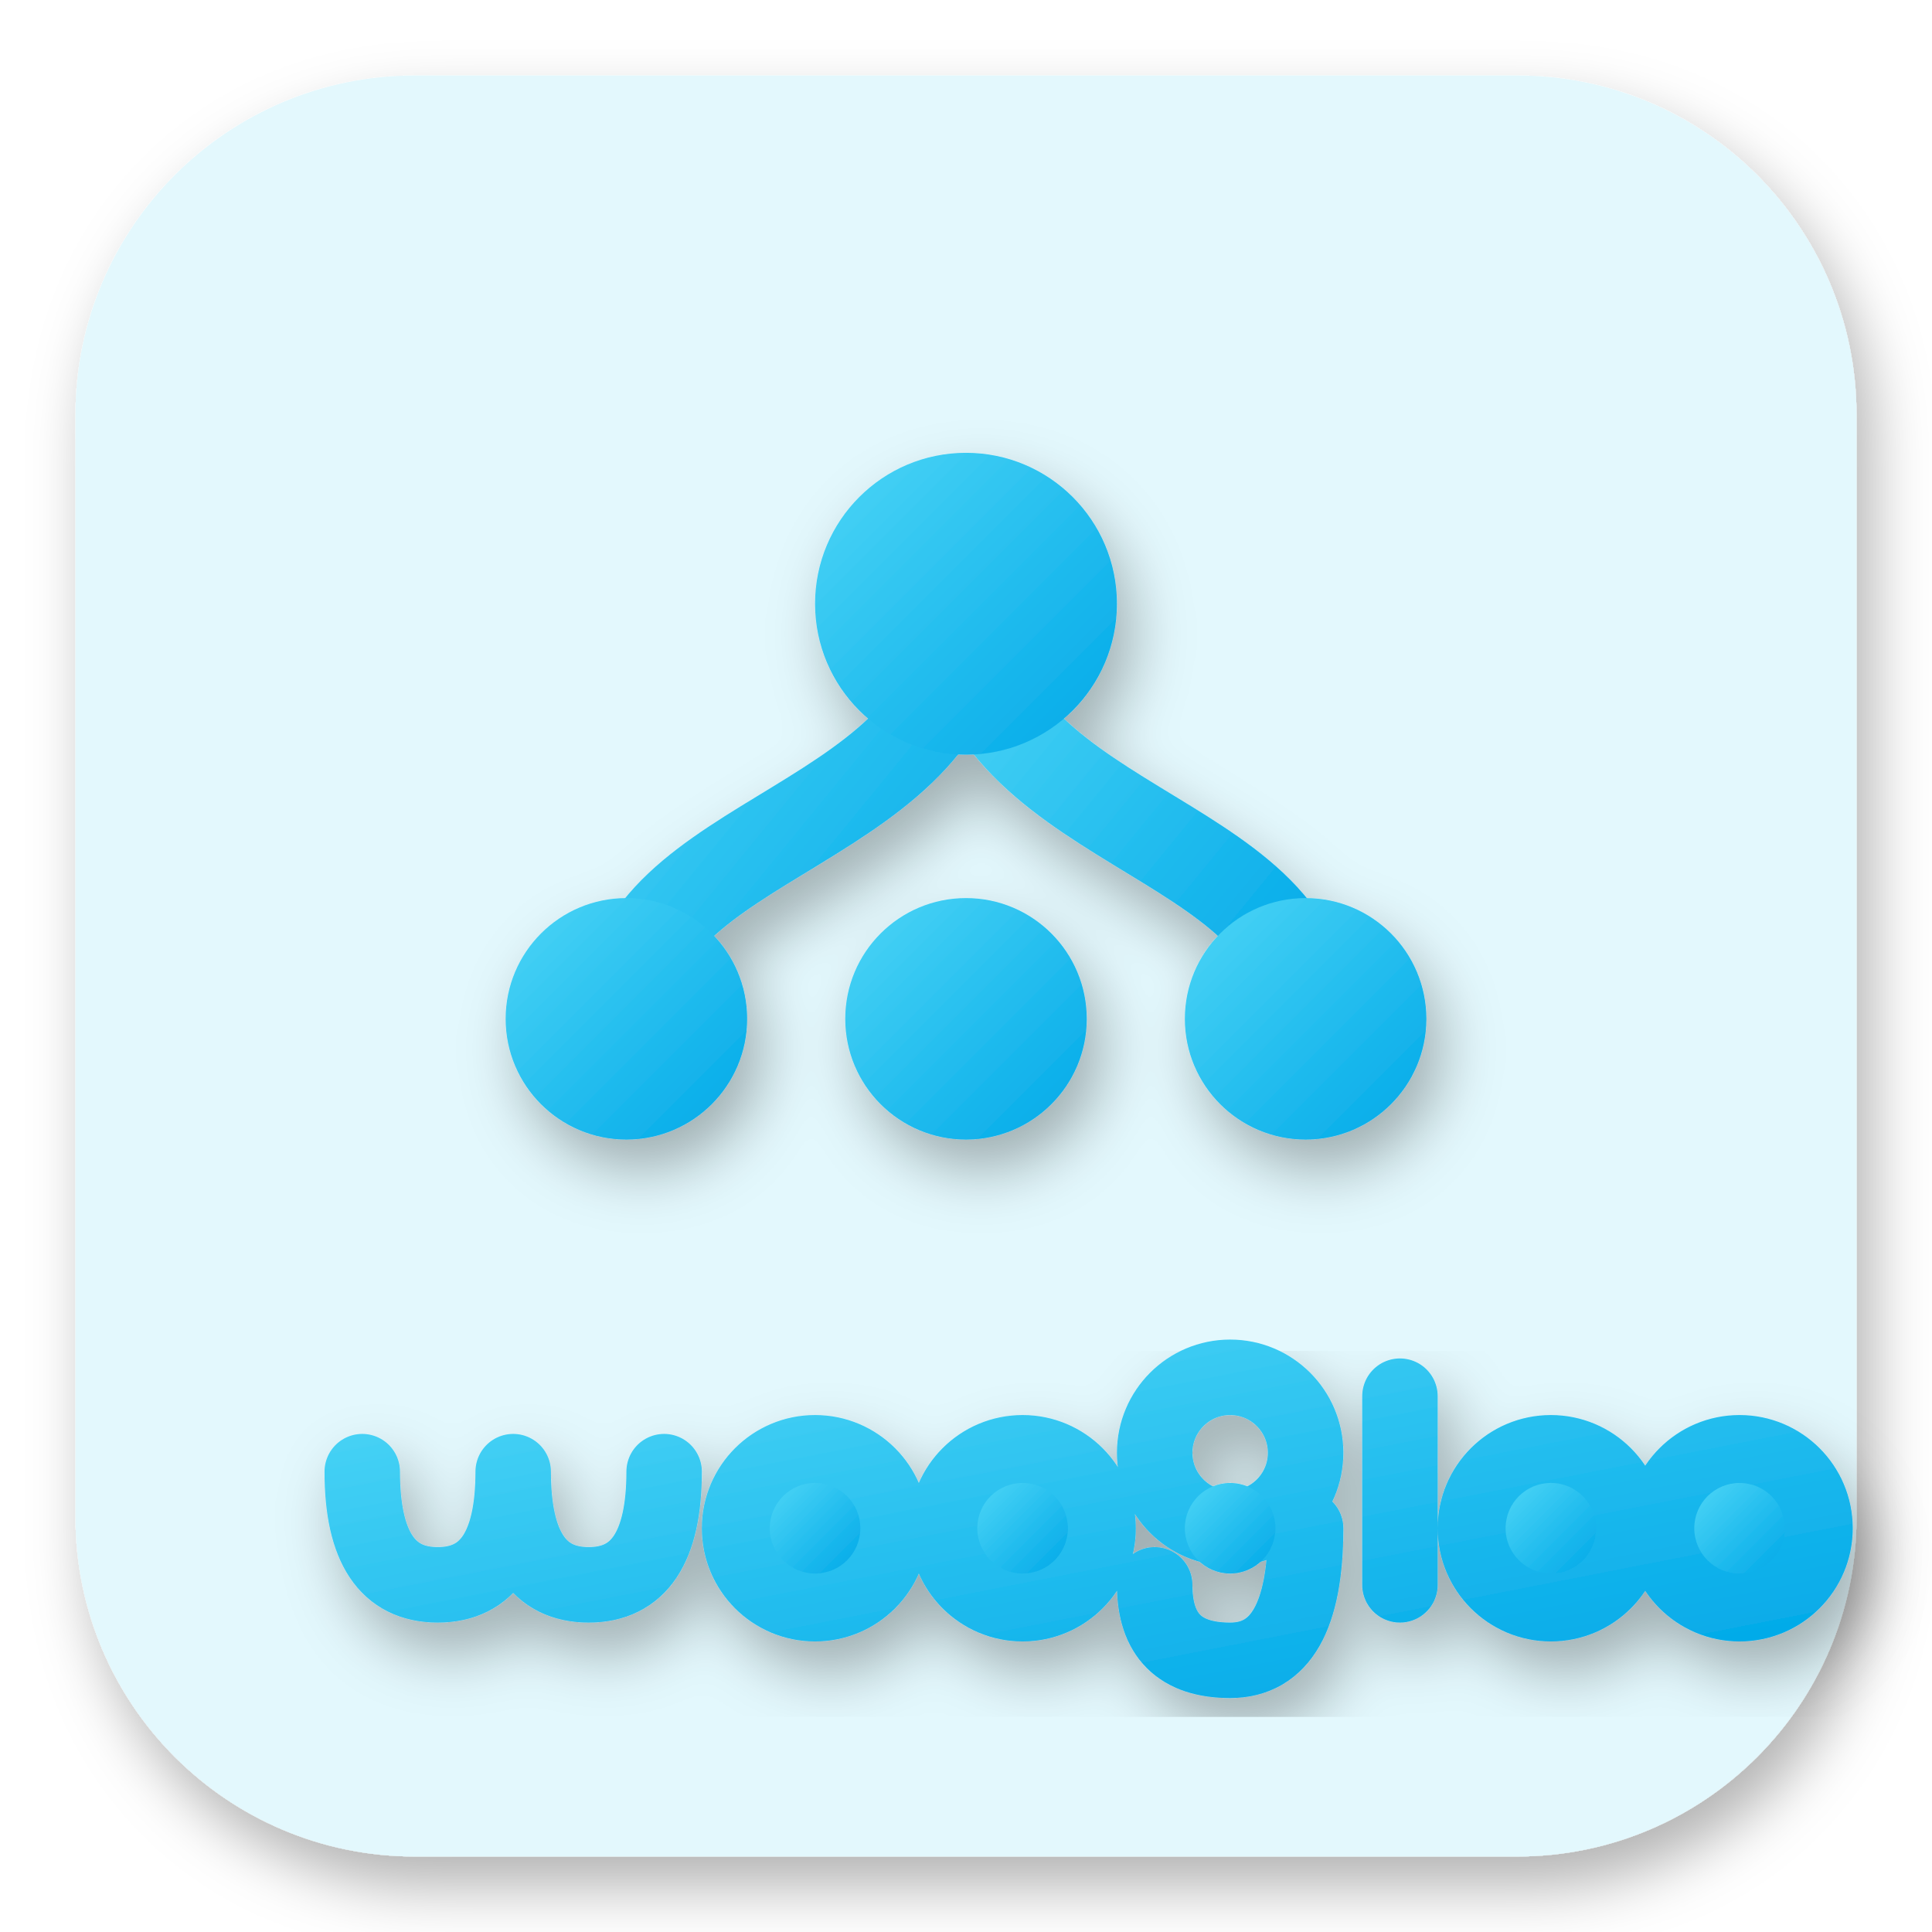
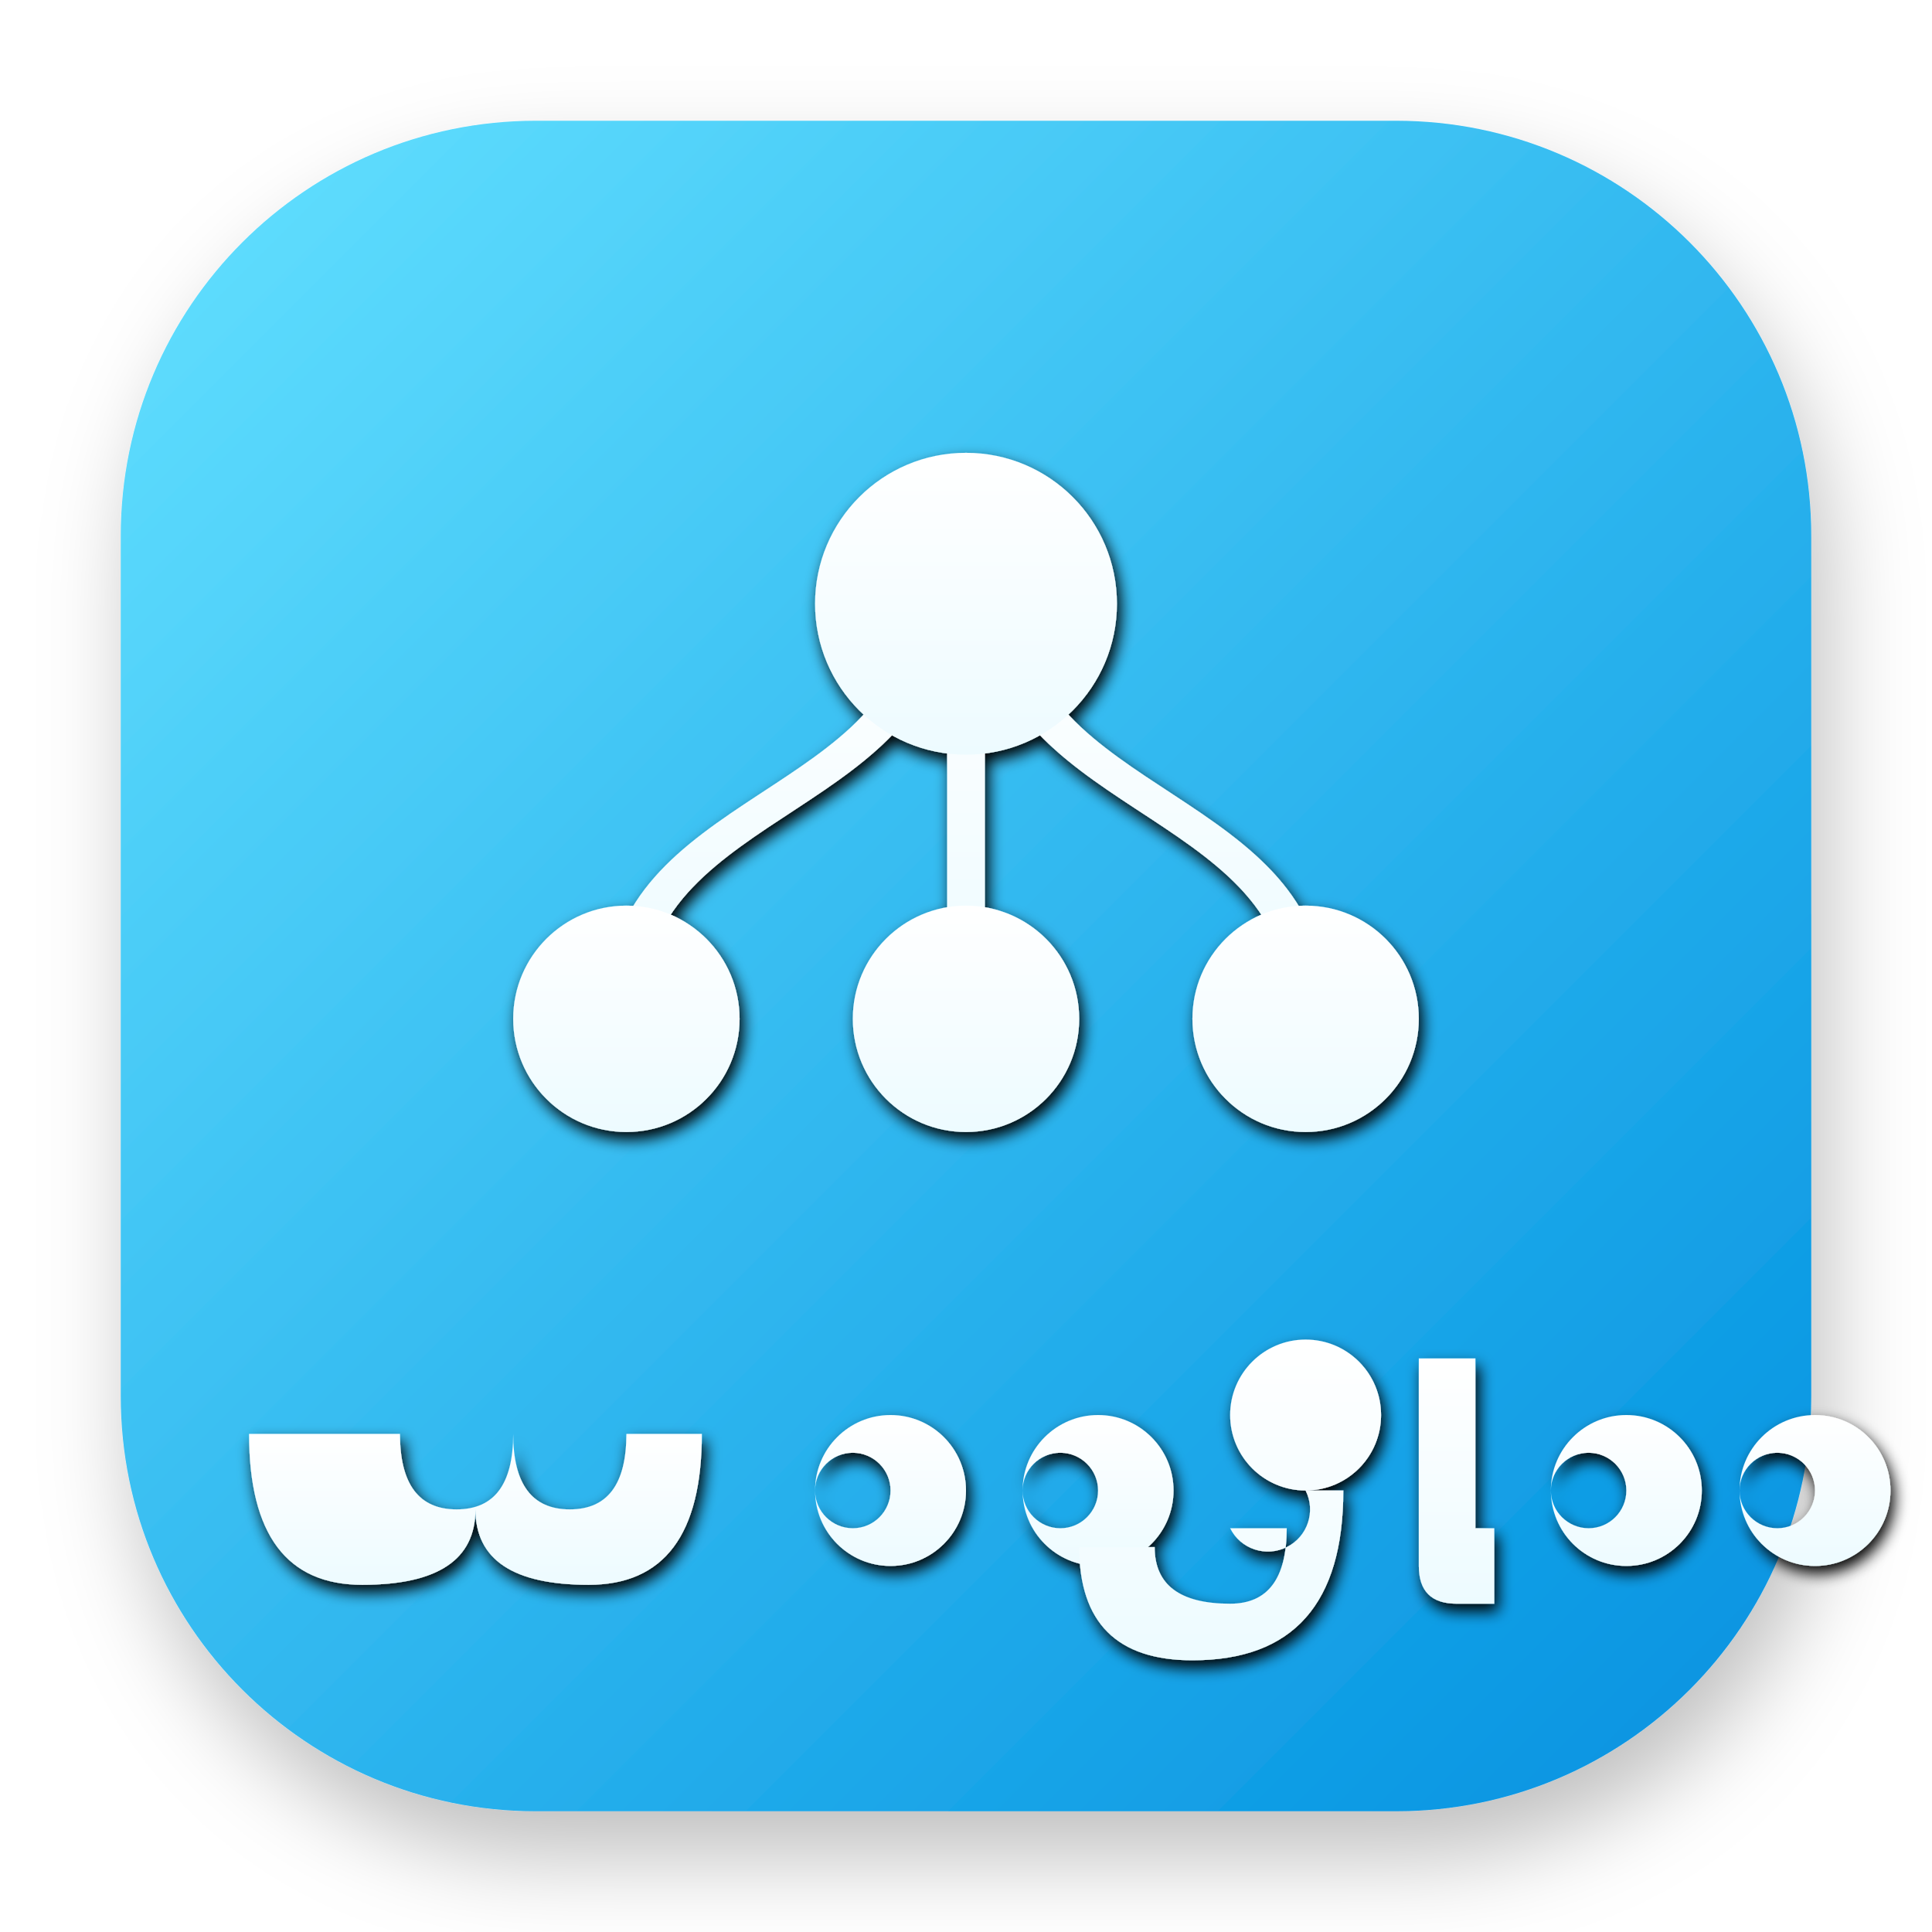
<svg xmlns="http://www.w3.org/2000/svg" width="512" height="512" viewBox="0 0 512 512" fill="none">
  <defs>
-     <linearGradient id="skyGradientVolume" x1="0%" y1="0%" x2="100%" y2="100%">
-       <stop offset="0%" stop-color="#4DD6F6" />
-       <stop offset="100%" stop-color="#00A8E8" />
+     <linearGradient id="iconBgGradient" x1="0%" y1="0%" x2="100%" y2="100%">
+       <stop offset="0%" stop-color="#64E1FF" />
+       <stop offset="100%" stop-color="#0090E0" />
    </linearGradient>
-     <filter id="softShadow" x="-20%" y="-20%" width="140%" height="140%">
-       <feGaussianBlur in="SourceAlpha" stdDeviation="8" />
-       <feOffset dx="4" dy="8" result="offsetblur" />
-       <feComponentTransfer>
-         <feFuncA type="linear" slope="0.3" />
-       </feComponentTransfer>
+     <linearGradient id="contentGradient" x1="50%" y1="0%" x2="50%" y2="100%">
+       <stop offset="0%" stop-color="#FFFFFF" />
+       <stop offset="100%" stop-color="#EDFBFF" />
+     </linearGradient>
+     <filter id="appShadow" x="-50%" y="-50%" width="200%" height="200%">
+       <feGaussianBlur in="SourceAlpha" stdDeviation="12" />
+       <feOffset dx="4" dy="12" result="offsetblur" />
+       <feFlood flood-color="rgba(0,0,0,0.25)" />
+       <feComposite in2="offsetblur" operator="in" />
      <feMerge>
        <feMergeNode />
        <feMergeNode in="SourceGraphic" />
      </feMerge>
    </filter>
+     <filter id="innerBevel" x="-50%" y="-50%" width="200%" height="200%">
+       <feGaussianBlur in="SourceAlpha" stdDeviation="2" result="blur" />
+       <feOffset dx="1" dy="2" in="blur" result="offsetBlur" />
+       <feSpecularLighting in="blur" surfaceScale="5" specularConstant="1" specularExponent="20" lighting-color="#FFFFFF" result="specOut">
+         <fePointLight x="256" y="-100" z="100" />
+       </feSpecularLighting>
+       <feComposite in="specOut" in2="SourceAlpha" operator="in" result="specOut" />
+       <feComposite in="SourceGraphic" in2="offsetBlur" operator="over" result="final" />
+     </filter>
  </defs>
-   <rect x="20" y="20" width="472" height="472" rx="90" fill="#E3F8FD" filter="url(#softShadow)" />
+   <rect x="32" y="32" width="448" height="448" rx="110" fill="url(#iconBgGradient)" filter="url(#appShadow)" />
  <g transform="translate(66, 100)">
-     <g filter="url(#softShadow)">
-       <path d="M190 60 C 190 120, 100 120, 100 170" stroke="url(#skyGradientVolume)" stroke-width="24" stroke-linecap="round" fill="none" />
-       <path d="M190 60 C 190 120, 190 120, 190 170" stroke="url(#skyGradientVolume)" stroke-width="24" stroke-linecap="round" fill="none" />
-       <path d="M190 60 C 190 120, 280 120, 280 170" stroke="url(#skyGradientVolume)" stroke-width="24" stroke-linecap="round" fill="none" />
-       <circle cx="190" cy="60" r="40" fill="url(#skyGradientVolume)" />
-       <circle cx="100" cy="170" r="32" fill="url(#skyGradientVolume)" />
-       <circle cx="190" cy="170" r="32" fill="url(#skyGradientVolume)" />
-       <circle cx="280" cy="170" r="32" fill="url(#skyGradientVolume)" />
+     <g filter="url(#innerBevel)">
+       <path d="M185 60 C 185 115, 105 115, 105 165 L 95 165 C 95 110, 175 110, 175 60 Z" fill="url(#contentGradient)" />
+       <path d="M195 60 C 195 115, 195 115, 195 165 L 185 165 C 185 110, 185 110, 185 60 Z" fill="url(#contentGradient)" />
+       <path d="M195 60 C 195 115, 275 115, 275 165 L 285 165 C 285 110, 205 110, 205 60 Z" fill="url(#contentGradient)" />
+       <circle cx="190" cy="60" r="40" fill="url(#contentGradient)" />
+       <circle cx="100" cy="170" r="30" fill="url(#contentGradient)" />
+       <circle cx="190" cy="170" r="30" fill="url(#contentGradient)" />
+       <circle cx="280" cy="170" r="30" fill="url(#contentGradient)" />
    </g>
-     <g transform="translate(20, 260)" filter="url(#softShadow)">
-       <path d="                 M 10,30 Q 10,60 30,60 Q 50,60 50,30 Q 50,60 70,60 Q 90,60 90,30 M 110,45 a 20,20 0 1,0 40,0 a 20,20 0 1,0 -40,0 M 150,45 H 165 M 165,45 a 20,20 0 1,0 40,0 a 20,20 0 1,0 -40,0 M 220,25 a 20,20 0 1,1 40,0 a 20,20 0 1,1 -40,0 M 260,45 Q 260,80 240,80 Q 220,80 220,60 M 285,10 L 285,60 M 305,45 a 20,20 0 1,0 40,0 a 20,20 0 1,0 -40,0 M 355,45 a 20,20 0 1,0 40,0 a 20,20 0 1,0 -40,0 " stroke="url(#skyGradientVolume)" stroke-width="20" stroke-linecap="round" stroke-linejoin="round" fill="none" />
-       <circle cx="130" cy="45" r="12" fill="url(#skyGradientVolume)" />
-       <circle cx="185" cy="45" r="12" fill="url(#skyGradientVolume)" />
-       <circle cx="240" cy="45" r="12" fill="url(#skyGradientVolume)" />
-       <circle cx="325" cy="45" r="12" fill="url(#skyGradientVolume)" />
-       <circle cx="375" cy="45" r="12" fill="url(#skyGradientVolume)" />
+     <g transform="translate(20, 250)" filter="url(#innerBevel)">
+       <path d="M 20,30 Q 20,50 35,50 Q 50,50 50,30 Q 50,50 65,50 Q 80,50 80,30 L 100,30 Q 100,70 70,70 Q 40,70 40,50 Q 40,70 10,70 Q -20,70 -20,30 Z" fill="url(#contentGradient)" />
+       <path d="M 130,45 a 20,20 0 1,0 40,0 a 20,20 0 1,0 -40,0 M 150,35 H 170 M 130,45 a 10,10 0 1,1 20,0 a 10,10 0 1,1 -20,0" fill="url(#contentGradient)" fill-rule="evenodd" />
+       <path d="M 185,45 a 20,20 0 1,0 40,0 a 20,20 0 1,0 -40,0 M 205,35 H 225 M 185,45 a 10,10 0 1,1 20,0 a 10,10 0 1,1 -20,0" fill="url(#contentGradient)" fill-rule="evenodd" />
+       <path d="M 240,25 a 20,20 0 1,1 40,0 a 20,20 0 1,1 -40,0 M 270,45 Q 270,90 230,90 Q 200,90 200,60 L 220,60 Q 220,75 240,75 Q 255,75 255,55 L 240,55 A 10,10 0 1,0 260,45 Z" fill="url(#contentGradient)" />
+       <path d="M 290,10 L 290,65 Q 290,75 300,75 L 310,75 L 310,55 L 305,55 L 305,10 Z" fill="url(#contentGradient)" />
+       <path d="M 325,45 a 20,20 0 1,0 40,0 a 20,20 0 1,0 -40,0 M 325,45 a 10,10 0 1,1 20,0 a 10,10 0 1,1 -20,0" fill="url(#contentGradient)" fill-rule="evenodd" />
+       <path d="M 375,45 a 20,20 0 1,0 40,0 a 20,20 0 1,0 -40,0 M 375,45 a 10,10 0 1,1 20,0 a 10,10 0 1,1 -20,0" fill="url(#contentGradient)" fill-rule="evenodd" />
    </g>
  </g>
</svg>
